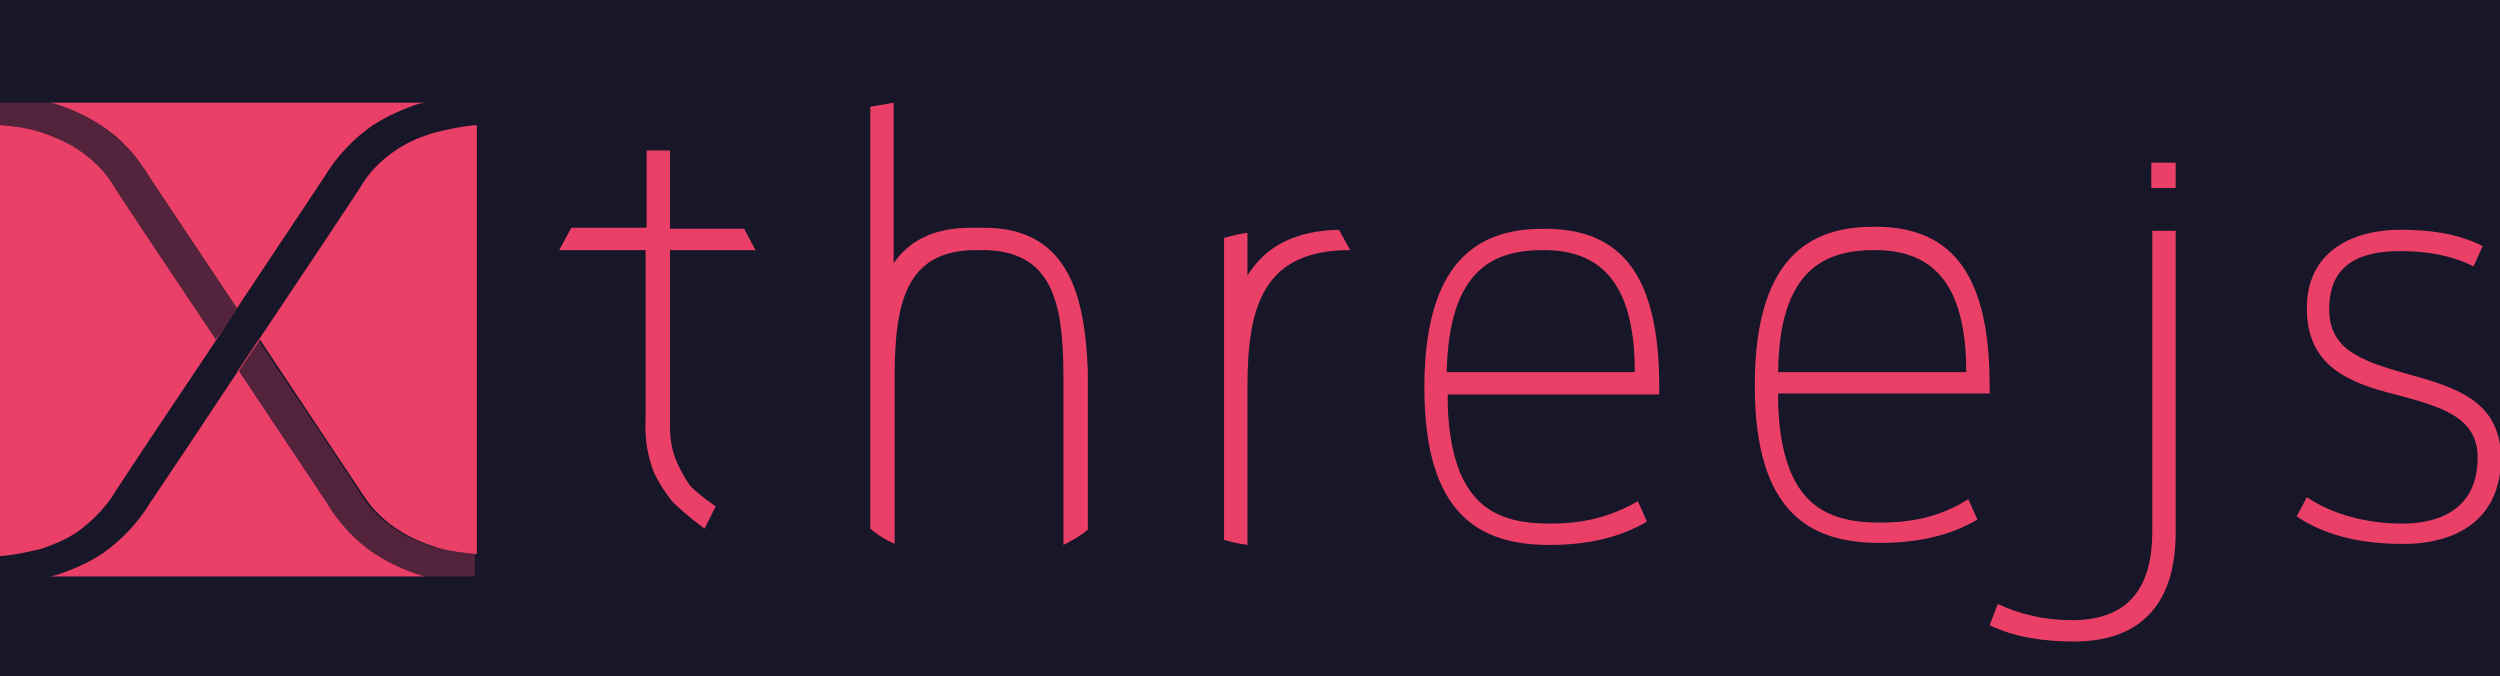
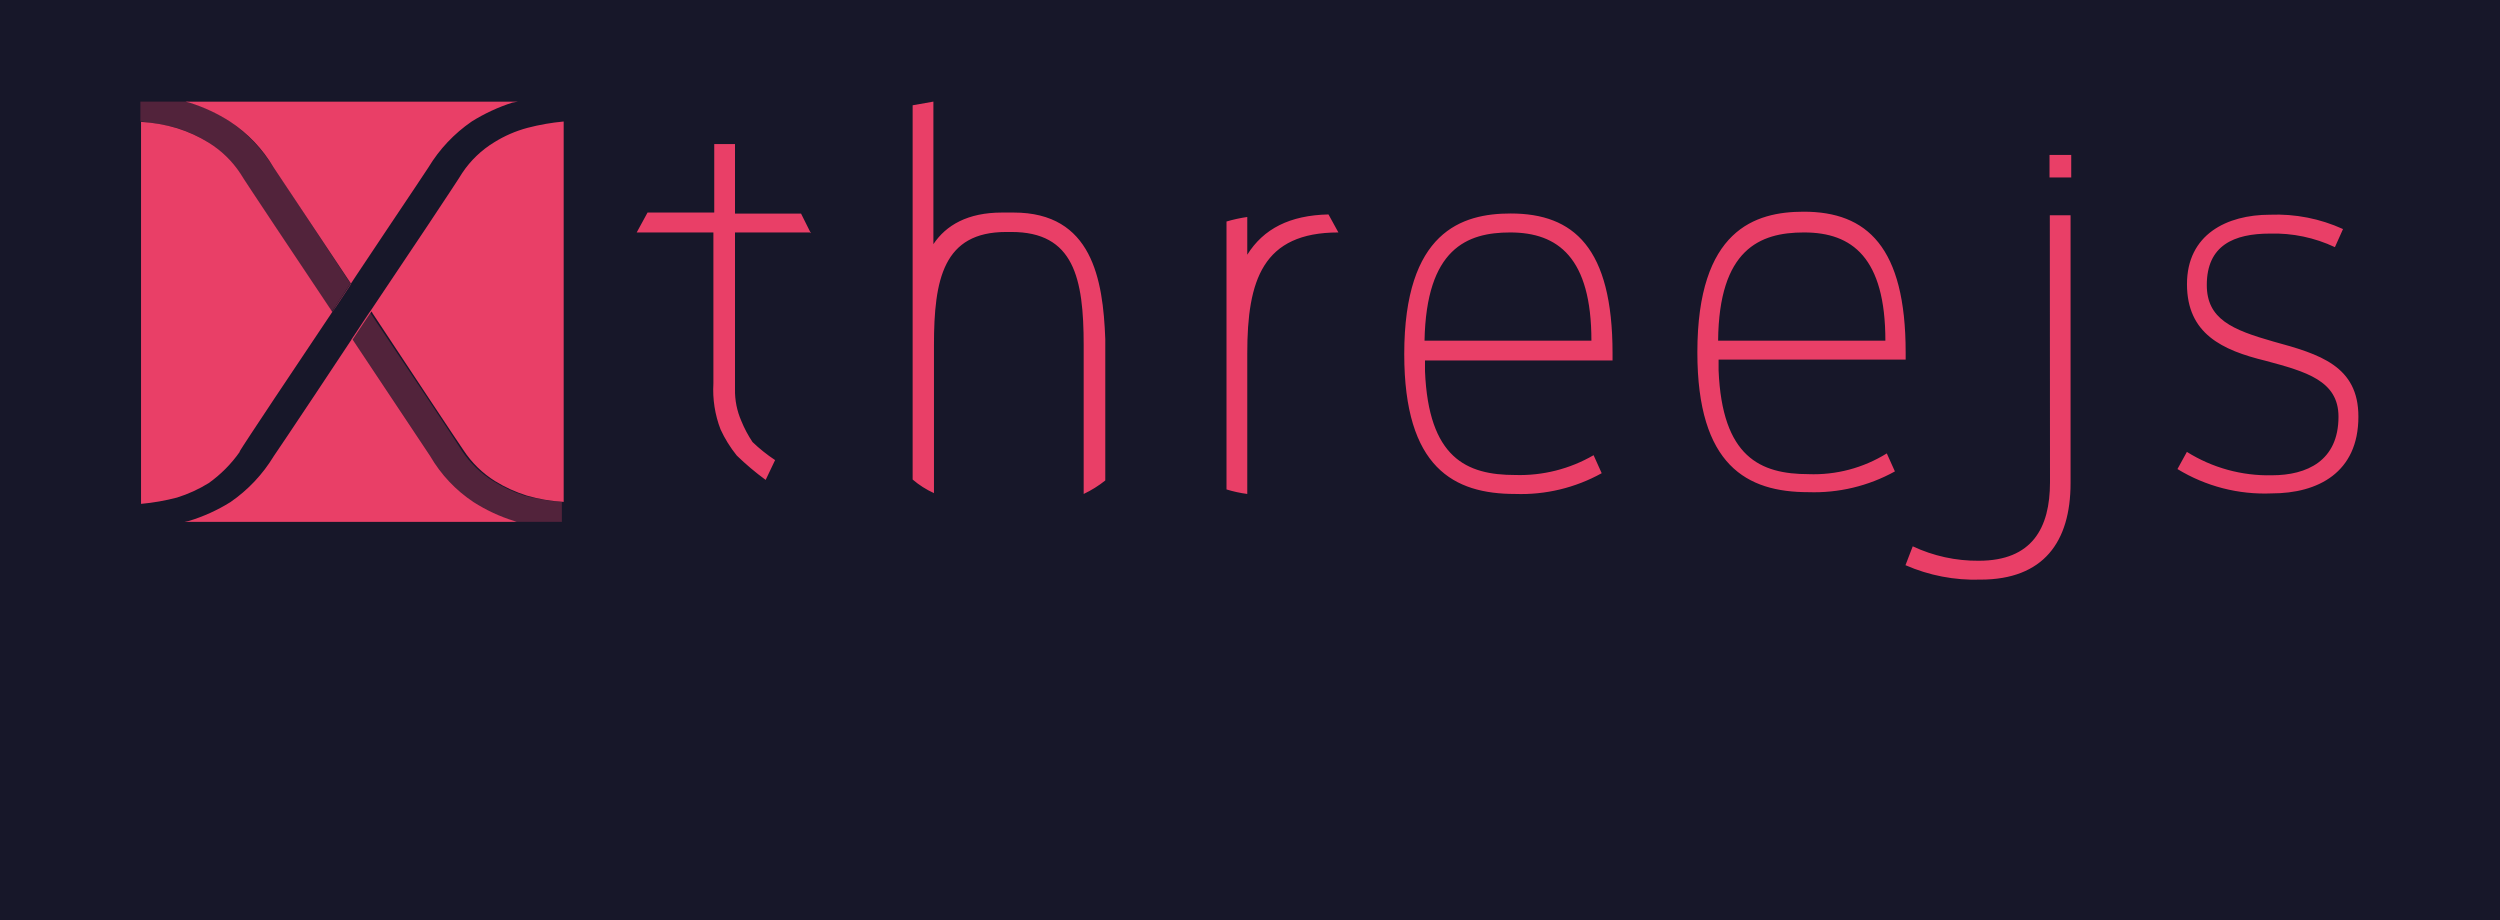
- <svg xmlns="http://www.w3.org/2000/svg" version="1.1" id="Calque_1" x="0px" y="0px" viewBox="0 0 245.9 66.4" style="enable-background:new 0 0 245.9 66.4;" xml:space="preserve">
-   <style type="text/css">
- 	.st0{fill:#171729;}
- 	.st1{fill:#EA3F67;}
- 	.st2{opacity:0.28;fill:#EA3F67;enable-background:new    ;}
- </style>
-   <rect y="-0.2" class="st0" width="246" height="66.8" />
-   <path class="st1" d="M122.7,27.1v-4.2c-0.8,0.1-1.6,0.3-2.3,0.5v29.7c0.7,0.2,1.5,0.4,2.3,0.5V38c0-8.1,1.7-13.4,10.1-13.4l0,0  l-1.1-2C127.4,22.7,124.5,24.2,122.7,27.1z M66.6,45.5c-0.5-1.1-0.7-2.3-0.7-3.5c0-0.8,0-17.4,0-17.4h8.4l-1.1-2.1h-7.3v-7.7h-2.3  v7.6h-7.4L55,24.6h8.5c0,0,0,15.8,0,16.7c-0.1,1.8,0.2,3.6,0.8,5.1c0,0.1,0.7,1.5,1.8,2.9c0.6,0.6,1.7,1.6,3.2,2.7l1.1-2.2  c-1.2-0.8-2-1.5-2.5-2C67.1,46.7,66.6,45.5,66.6,45.5z M74.3,24.7v-0.1h-0.1L74.3,24.7z M236.5,36.7c-4.6-1.3-7.4-2.5-7.4-6.3  c0-4.4,3-5.7,7-5.7c2.6,0,5,0.4,7.2,1.5l0.9-2c-2.6-1.3-5.4-1.6-8.1-1.6c-4.8,0-9.2,2.2-9.2,7.7c0,5.6,3.9,7.3,8.7,8.5  c4.5,1.2,8.1,2.2,8.1,6.2c0,4.9-3.5,6.5-7.4,6.5c-3.5,0-6.9-0.9-9.4-2.6l-1,1.9c3,2,6.6,2.7,10.5,2.7c5.1,0,9.6-2.3,9.6-8.5  C245.9,39.4,241.6,38.1,236.5,36.7z M151.9,22.5c-5.4,0-11.8,2-11.8,15.6c0,12.6,5.5,15.5,12.3,15.5c3.7,0,6.9-0.7,9.6-2.3l-0.9-2  c-2.8,1.6-5.4,2.2-8.7,2.2c-5.4,0-9.6-1.9-10-11.5v-1.2h20.8l0,0V38C163.2,26.3,158.9,22.5,151.9,22.5z M142.3,36.6  c0.2-10.2,4.7-12,9.5-12c5.3,0,9,2.8,9,12H142.3z M184.9,51.4c-5.4,0-9.6-1.9-10-11.5v-1.2h20.8l0,0v-0.8c0-11.7-4.3-15.6-11.3-15.6  c-5.4,0-11.8,2-11.8,15.6c0,12.6,5.5,15.5,12.3,15.5c3.7,0,6.9-0.7,9.6-2.3l-0.9-2C190.9,50.8,188.2,51.4,184.9,51.4z M184.4,24.6  c5.3,0,9,2.8,9,12h-18.5C175,26.5,179.5,24.6,184.4,24.6z M211.6,16h2.4v2.5h-2.4V16z M96.8,22.4h-1.3c-3.8,0-6.2,1.4-7.6,3.5V10.1  l-2.3,0.4v25.9v5.5V52c0.7,0.6,1.5,1.1,2.4,1.5V37.1c0-7.3,1.1-12.5,8-12.5h0.6c6.9,0,8,5.1,8,12.5v16.5c0.8-0.4,1.7-0.9,2.4-1.5  V36.4C106.7,29.8,105.5,22.4,96.8,22.4z M211.7,52.3c0,5.1-2,8.7-7.9,8.7c-2.5,0-5-0.5-7.3-1.6l-0.8,2.1c2.5,1.2,5.4,1.6,8.3,1.6  c7,0,10-4.2,10-10.7V22.7h-2.3V52.3z" />
-   <g id="Calque_2_1_">
-     <g id="Calque_1-2">
-       <path class="st1" d="M39.2,14.6c-1.4,0.9-2.6,2-3.5,3.4c-0.4,0.7-6.6,10-10.1,15.2c-2.9,4.4-10.3,15.5-10.8,16.2    c-1.2,2-2.9,3.8-4.8,5.1c-1.4,0.9-3,1.6-4.6,2.1l-0.5,0.1h36.8l-0.3-0.1c-1.6-0.5-3.1-1.2-4.5-2.1c-2-1.3-3.6-3.1-4.8-5.1    c-0.4-0.6-5.2-7.8-8.6-12.9c0.8-1.2,1.5-2.3,2.1-3.1c0,0.1,0.1,0.1,0.1,0.2c3.5,5.3,9.7,14.6,10.1,15.2c0.9,1.4,2.1,2.5,3.5,3.4    c1.1,0.7,2.3,1.2,3.5,1.6c1.3,0.4,2.8,0.6,4.1,0.7l0,0l0,0V12.3c-1.4,0.1-2.7,0.4-4,0.7C41.5,13.4,40.3,13.9,39.2,14.6z M11,48.9    c0.4-0.7,6.6-10,10.1-15.2c2.9-4.5,10.3-15.5,10.8-16.3c1.2-2,2.9-3.8,4.8-5.1c1.4-0.9,3-1.6,4.5-2.1l0.6-0.1H5l0.4,0.1    c1.6,0.5,3.1,1.2,4.5,2.1c2,1.3,3.6,3.1,4.8,5.1c0.4,0.6,5.2,7.8,8.6,12.9c-0.8,1.2-1.5,2.3-2.1,3.1c0-0.1-0.1-0.1-0.1-0.2    C17.6,28,11.4,18.7,11,18c-0.9-1.4-2.1-2.5-3.5-3.4C6.4,13.9,5.2,13.4,4,13c-1.3-0.4-2.6-0.6-4-0.7v42.4c1.4-0.1,2.7-0.4,4-0.7    c1.2-0.4,2.4-0.9,3.5-1.6C8.9,51.4,10.1,50.2,11,48.9z" />
-       <path class="st2" d="M25.4,33.4c-0.6,0.8-1.3,2-2.1,3.1c3.4,5.1,8.1,12.3,8.6,12.9c1.2,2,2.9,3.8,4.8,5.1c1.4,0.9,3,1.6,4.5,2.1    l0.5,0.1h5v-2.2c-1.4-0.1-2.8-0.4-4.1-0.7c-1.2-0.4-2.4-0.9-3.5-1.6c-1.4-0.9-2.6-2-3.5-3.4c-0.4-0.7-6.6-10-10.1-15.2l0,0    C25.5,33.6,25.5,33.5,25.4,33.4 M5.2,10.1H0v2.2c1.4,0.1,2.7,0.4,4,0.7c1.2,0.4,2.4,0.9,3.5,1.6c1.4,0.9,2.6,2,3.5,3.4    c0.4,0.7,6.6,10,10.1,15.2l0,0c0,0.1,0.1,0.1,0.1,0.2c0.6-0.8,1.3-2,2.1-3.1c-3.4-5.1-8.1-12.3-8.6-12.9c-1.2-2-2.9-3.7-4.8-5.1    c-1.4-0.9-2.8-1.6-4.4-2.1L5.2,10.1" />
+ <svg xmlns="http://www.w3.org/2000/svg" id="Calque_1" data-name="Calque 1" viewBox="0 0 265 97.52">
+   <defs>
+     <style>.cls-1{fill:#171729;}.cls-2,.cls-3{fill:#e93f67;}.cls-3{opacity:0.28;isolation:isolate;}</style>
+   </defs>
+   <rect class="cls-1" width="265" height="97.52" />
+   <path class="cls-2" d="M132.21,27V23a15.79,15.79,0,0,0-2.2.48V51.88a13.36,13.36,0,0,0,2.2.48V37.45c0-7.75,1.63-12.81,9.66-12.81h0l-1.05-1.91C136.71,22.82,133.93,24.25,132.21,27ZM78.58,44.62a8,8,0,0,1-.67-3.35V24.64h8l-1-2h-7V15.27h-2.2v7.26H68.64l-1.15,2.11h8.13v16a11.66,11.66,0,0,0,.76,4.88,13.19,13.19,0,0,0,1.72,2.77,28.6,28.6,0,0,0,3.06,2.58l1-2.1a17.07,17.07,0,0,1-2.39-1.91A12.42,12.42,0,0,1,78.58,44.62Zm7.36-19.89v-.09h-.09ZM241,36.21c-4.4-1.25-7.08-2.39-7.08-6,0-4.2,2.87-5.45,6.7-5.45a15.1,15.1,0,0,1,6.88,1.44l.86-1.92a17,17,0,0,0-7.74-1.52c-4.59,0-8.8,2.1-8.8,7.36s3.73,7,8.32,8.12c4.3,1.15,7.74,2.11,7.74,5.93,0,4.68-3.34,6.21-7.07,6.21a16.27,16.27,0,0,1-9-2.48l-1,1.82a17.73,17.73,0,0,0,10,2.58c4.88,0,9.18-2.2,9.18-8.13C250,38.79,245.88,37.54,241,36.21ZM160.13,22.63c-5.16,0-11.28,1.91-11.28,14.91,0,12.05,5.26,14.82,11.76,14.82a17.63,17.63,0,0,0,9.17-2.2l-.86-1.91a15.6,15.6,0,0,1-8.31,2.1c-5.17,0-9.18-1.81-9.56-11V38.21h19.88v-.76C170.93,26.26,166.82,22.63,160.13,22.63ZM151,36.11c.19-9.75,4.49-11.47,9.08-11.47,5.07,0,8.61,2.67,8.61,11.47Zm40.73,14.15c-5.16,0-9.18-1.82-9.56-11V38.12H202v-.77c0-11.18-4.11-14.91-10.8-14.91-5.16,0-11.28,1.91-11.28,14.91,0,12,5.26,14.82,11.76,14.82a17.69,17.69,0,0,0,9.18-2.2L200,48.06A14.68,14.68,0,0,1,191.68,50.26Zm-.48-25.62c5.07,0,8.6,2.67,8.6,11.47H182.12C182.21,26.45,186.52,24.64,191.2,24.64Zm26-8.22h2.3v2.39h-2.3ZM107.45,22.53h-1.24c-3.63,0-5.93,1.34-7.27,3.35V10.77l-2.2.39V50.83A9.42,9.42,0,0,0,99,52.27V36.59c0-7,1-12,7.65-12h.57c6.6,0,7.65,4.87,7.65,12V52.36a11.67,11.67,0,0,0,2.29-1.43v-15C116.92,29.61,115.77,22.53,107.45,22.53ZM217.3,51.12c0,4.87-1.91,8.32-7.55,8.32a16.16,16.16,0,0,1-7-1.53l-.77,2a18.37,18.37,0,0,0,7.94,1.53c6.69,0,9.56-4,9.56-10.23V22.82h-2.2Z" />
+   <g id="Calque_2" data-name="Calque 2">
+     <g id="Calque_1-2" data-name="Calque 1-2">
+       <path class="cls-2" d="M52.39,15.08A10.83,10.83,0,0,0,49,18.33c-.38.67-6.31,9.56-9.66,14.53-2.77,4.21-9.84,14.82-10.32,15.49a15.94,15.94,0,0,1-4.59,4.87,18.45,18.45,0,0,1-4.4,2l-.48.1H54.78l-.29-.1a17.76,17.76,0,0,1-4.3-2,14.73,14.73,0,0,1-4.59-4.87L37.38,36c.76-1.14,1.43-2.19,2-3,0,.1.1.1.1.19,3.35,5.07,9.27,14,9.65,14.53A10.94,10.94,0,0,0,52.48,51a14.86,14.86,0,0,0,3.35,1.53,17.78,17.78,0,0,0,3.92.67h0V12.88a23.75,23.75,0,0,0-3.83.67A13,13,0,0,0,52.39,15.08Zm-27,32.79c.38-.67,6.31-9.56,9.65-14.53C37.85,29,44.93,18.52,45.41,17.75A15.82,15.82,0,0,1,50,12.88a19.29,19.29,0,0,1,4.3-2l.57-.1H19.69l.38.1a17.59,17.59,0,0,1,4.3,2A14.73,14.73,0,0,1,29,17.75l8.22,12.34c-.76,1.14-1.43,2.2-2,3,0-.1-.1-.1-.1-.19-3.34-5-9.27-13.86-9.65-14.53a10.83,10.83,0,0,0-3.35-3.25,14.86,14.86,0,0,0-3.35-1.53,16.61,16.61,0,0,0-3.82-.67V53.41a23.44,23.44,0,0,0,3.82-.67,14.86,14.86,0,0,0,3.35-1.53A13.8,13.8,0,0,0,25.43,47.87Z" />
+       <path class="cls-3" d="M39.19,33.05c-.57.77-1.24,1.91-2,3,3.26,4.88,7.75,11.76,8.23,12.34A15.82,15.82,0,0,0,50,53.22a19.29,19.29,0,0,0,4.3,2l.48.1h4.78V53.22a24.67,24.67,0,0,1-3.92-.67A14.86,14.86,0,0,1,52.29,51a10.83,10.83,0,0,1-3.35-3.25c-.38-.67-6.31-9.56-9.65-14.53h0a.3.3,0,0,0-.1-.19M19.88,10.77h-5v2.11a23.44,23.44,0,0,1,3.82.67,14.86,14.86,0,0,1,3.35,1.53,10.83,10.83,0,0,1,3.35,3.25c.38.67,6.31,9.56,9.65,14.53h0c0,.09.1.09.1.19.57-.76,1.24-1.91,2-3C33.93,25.21,29.44,18.33,29,17.75a17,17,0,0,0-4.59-4.87,16.92,16.92,0,0,0-4.2-2l-.29-.1" />
    </g>
  </g>
</svg>
